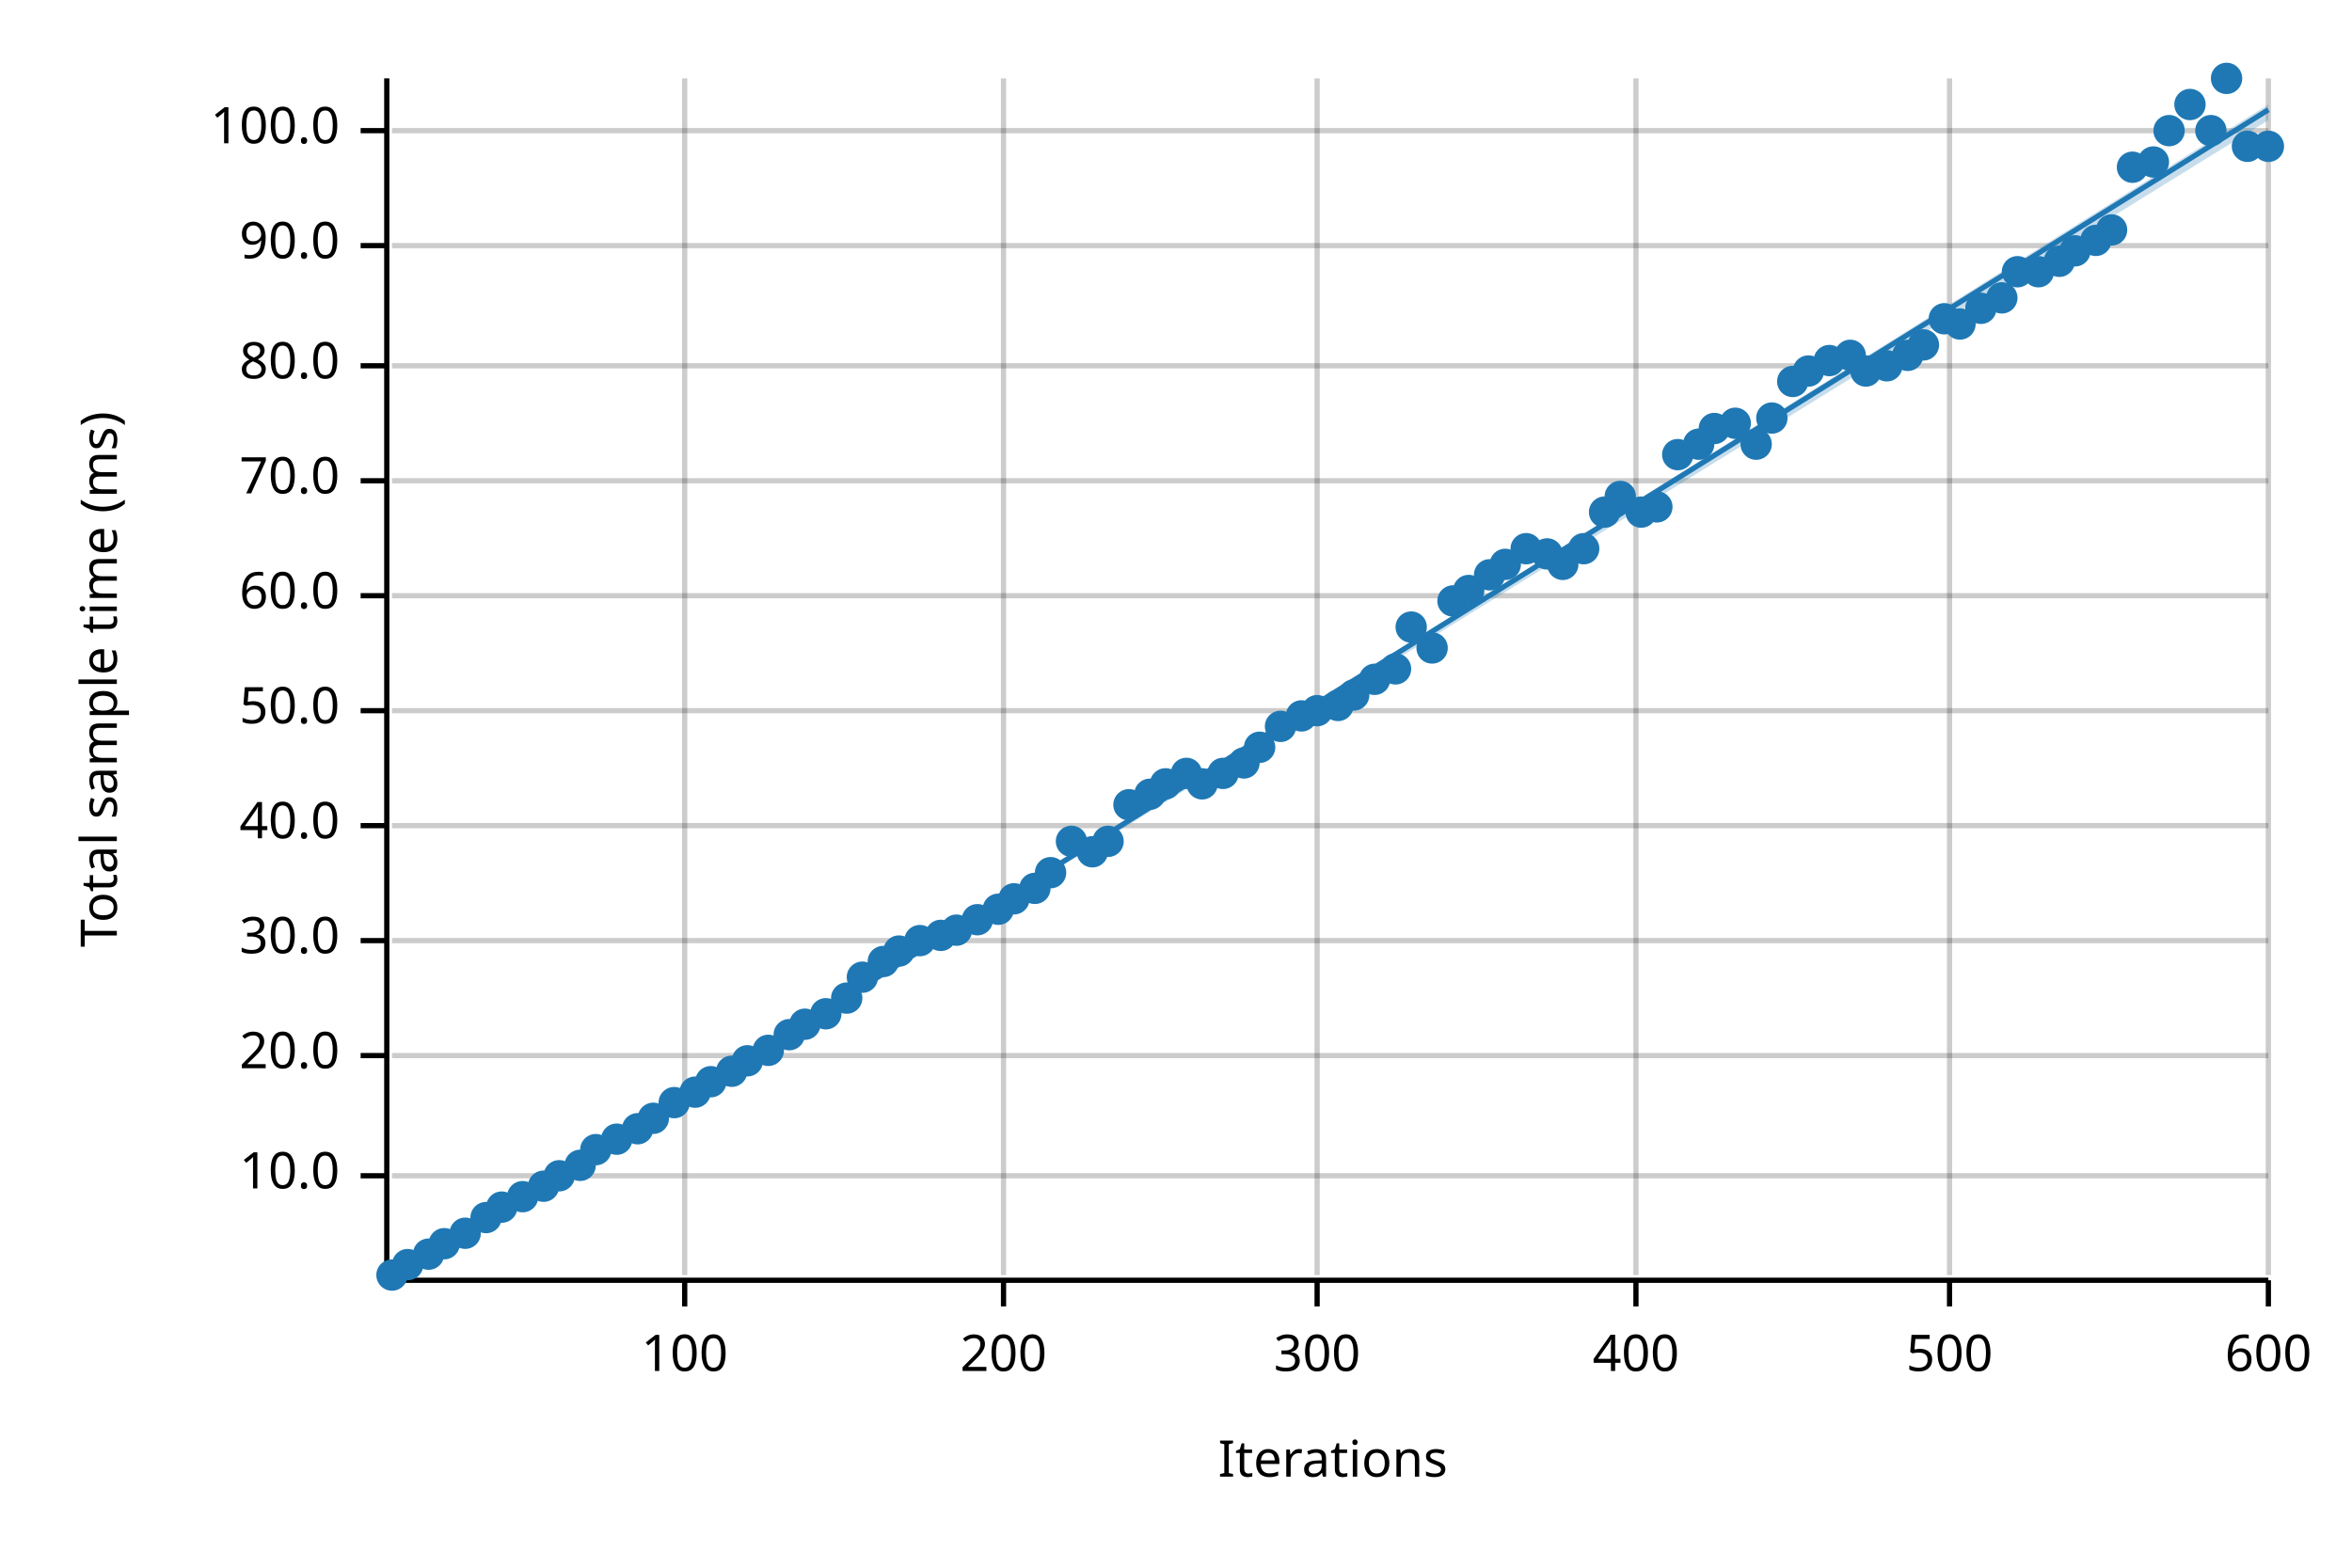
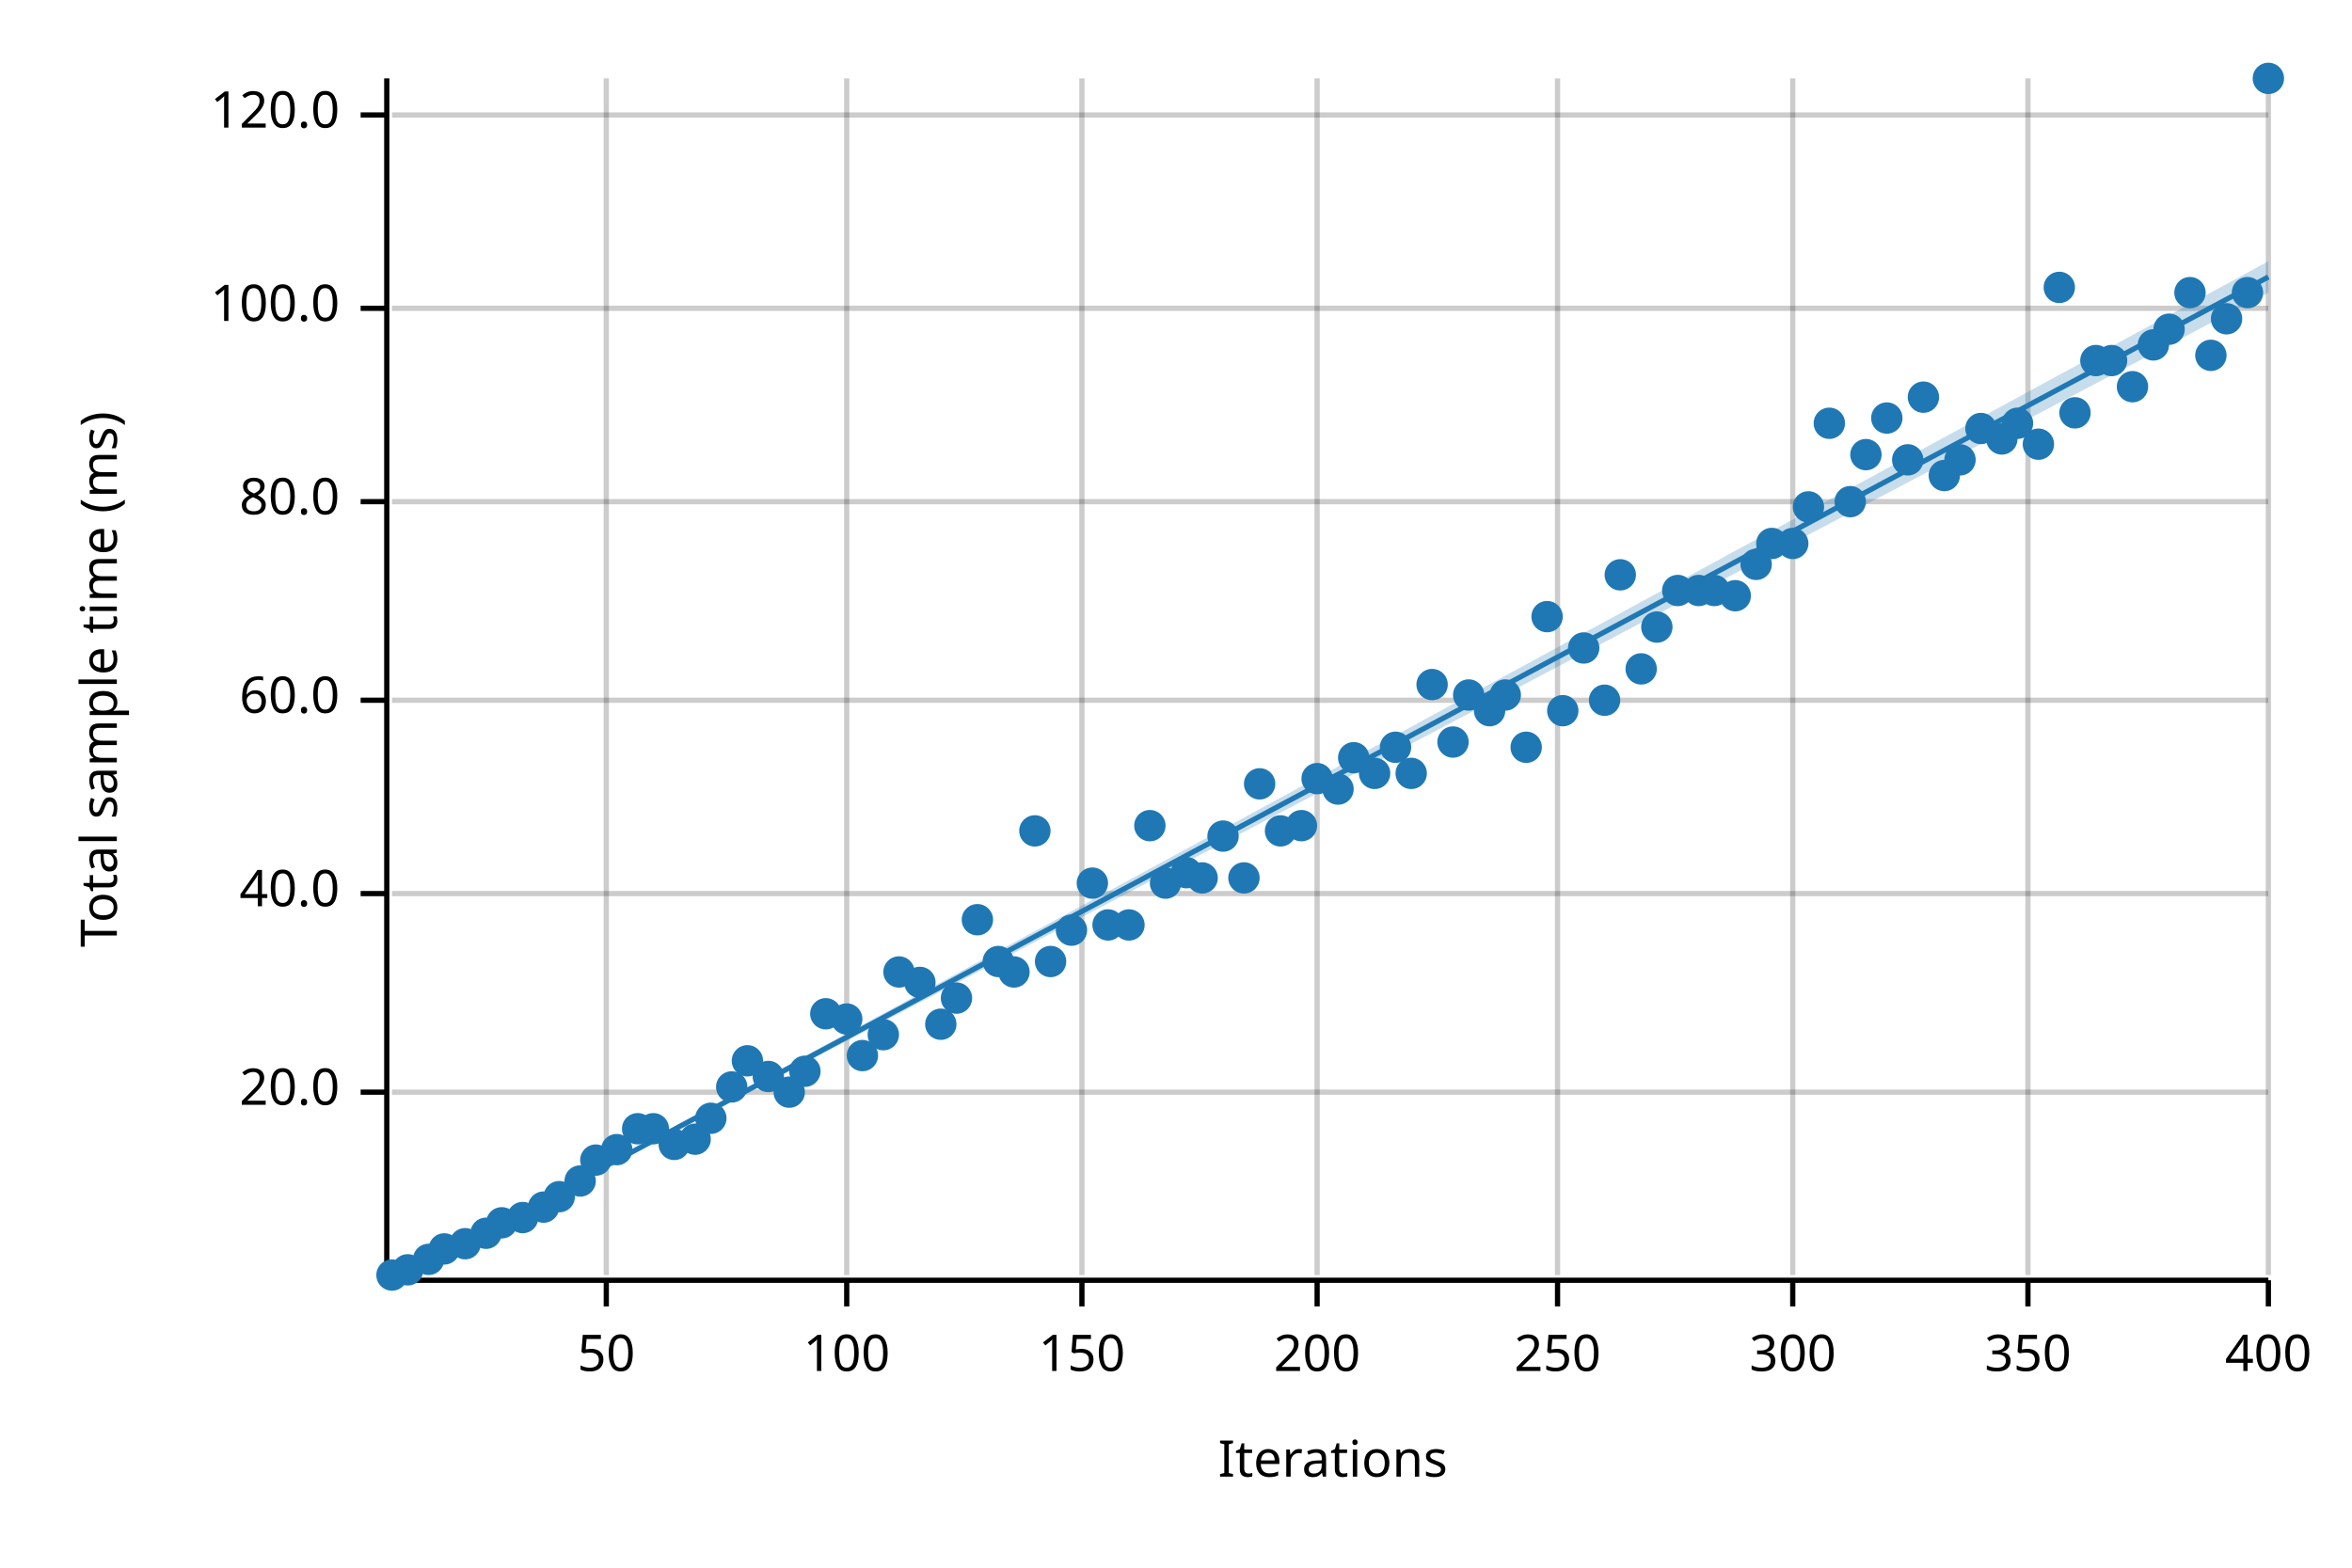
<svg xmlns="http://www.w3.org/2000/svg" width="450" height="300" viewBox="0 0 450 300">
  <text x="15" y="130" dy="0.76em" text-anchor="middle" font-family="sans-serif" font-size="9.677" opacity="1" fill="#000000" transform="rotate(270, 15, 130)">
Total sample time (ms)
</text>
  <text x="255" y="285" dy="-0.5ex" text-anchor="middle" font-family="sans-serif" font-size="9.677" opacity="1" fill="#000000">
Iterations
</text>
-   <line opacity="0.2" stroke="#000000" stroke-width="1" x1="131" y1="244" x2="131" y2="15" />
-   <line opacity="0.2" stroke="#000000" stroke-width="1" x1="192" y1="244" x2="192" y2="15" />
+   <line opacity="0.2" stroke="#000000" stroke-width="1" x1="116" y1="244" x2="116" y2="15" />
+   <line opacity="0.2" stroke="#000000" stroke-width="1" x1="162" y1="244" x2="162" y2="15" />
+   <line opacity="0.2" stroke="#000000" stroke-width="1" x1="207" y1="244" x2="207" y2="15" />
  <line opacity="0.2" stroke="#000000" stroke-width="1" x1="252" y1="244" x2="252" y2="15" />
-   <line opacity="0.2" stroke="#000000" stroke-width="1" x1="313" y1="244" x2="313" y2="15" />
-   <line opacity="0.2" stroke="#000000" stroke-width="1" x1="373" y1="244" x2="373" y2="15" />
+   <line opacity="0.2" stroke="#000000" stroke-width="1" x1="298" y1="244" x2="298" y2="15" />
+   <line opacity="0.2" stroke="#000000" stroke-width="1" x1="343" y1="244" x2="343" y2="15" />
+   <line opacity="0.2" stroke="#000000" stroke-width="1" x1="388" y1="244" x2="388" y2="15" />
  <line opacity="0.2" stroke="#000000" stroke-width="1" x1="434" y1="244" x2="434" y2="15" />
-   <line opacity="0.2" stroke="#000000" stroke-width="1" x1="75" y1="225" x2="434" y2="225" />
-   <line opacity="0.2" stroke="#000000" stroke-width="1" x1="75" y1="202" x2="434" y2="202" />
-   <line opacity="0.2" stroke="#000000" stroke-width="1" x1="75" y1="180" x2="434" y2="180" />
-   <line opacity="0.2" stroke="#000000" stroke-width="1" x1="75" y1="158" x2="434" y2="158" />
-   <line opacity="0.2" stroke="#000000" stroke-width="1" x1="75" y1="136" x2="434" y2="136" />
-   <line opacity="0.2" stroke="#000000" stroke-width="1" x1="75" y1="114" x2="434" y2="114" />
-   <line opacity="0.2" stroke="#000000" stroke-width="1" x1="75" y1="92" x2="434" y2="92" />
-   <line opacity="0.2" stroke="#000000" stroke-width="1" x1="75" y1="70" x2="434" y2="70" />
-   <line opacity="0.2" stroke="#000000" stroke-width="1" x1="75" y1="47" x2="434" y2="47" />
-   <line opacity="0.2" stroke="#000000" stroke-width="1" x1="75" y1="25" x2="434" y2="25" />
+   <line opacity="0.2" stroke="#000000" stroke-width="1" x1="75" y1="209" x2="434" y2="209" />
+   <line opacity="0.2" stroke="#000000" stroke-width="1" x1="75" y1="171" x2="434" y2="171" />
+   <line opacity="0.2" stroke="#000000" stroke-width="1" x1="75" y1="134" x2="434" y2="134" />
+   <line opacity="0.2" stroke="#000000" stroke-width="1" x1="75" y1="96" x2="434" y2="96" />
+   <line opacity="0.2" stroke="#000000" stroke-width="1" x1="75" y1="59" x2="434" y2="59" />
+   <line opacity="0.2" stroke="#000000" stroke-width="1" x1="75" y1="22" x2="434" y2="22" />
  <polyline fill="none" opacity="1" stroke="#000000" stroke-width="1" points="74,15 74,244 " />
-   <text x="65" y="225" dy="0.5ex" text-anchor="end" font-family="sans-serif" font-size="9.677" opacity="1" fill="#000000">
- 10.0
- </text>
-   <polyline fill="none" opacity="1" stroke="#000000" stroke-width="1" points="69,225 74,225 " />
-   <text x="65" y="202" dy="0.5ex" text-anchor="end" font-family="sans-serif" font-size="9.677" opacity="1" fill="#000000">
+   <text x="65" y="209" dy="0.5ex" text-anchor="end" font-family="sans-serif" font-size="9.677" opacity="1" fill="#000000">
20.0
</text>
-   <polyline fill="none" opacity="1" stroke="#000000" stroke-width="1" points="69,202 74,202 " />
-   <text x="65" y="180" dy="0.5ex" text-anchor="end" font-family="sans-serif" font-size="9.677" opacity="1" fill="#000000">
- 30.0
- </text>
-   <polyline fill="none" opacity="1" stroke="#000000" stroke-width="1" points="69,180 74,180 " />
-   <text x="65" y="158" dy="0.5ex" text-anchor="end" font-family="sans-serif" font-size="9.677" opacity="1" fill="#000000">
+   <polyline fill="none" opacity="1" stroke="#000000" stroke-width="1" points="69,209 74,209 " />
+   <text x="65" y="171" dy="0.5ex" text-anchor="end" font-family="sans-serif" font-size="9.677" opacity="1" fill="#000000">
40.0
</text>
-   <polyline fill="none" opacity="1" stroke="#000000" stroke-width="1" points="69,158 74,158 " />
-   <text x="65" y="136" dy="0.5ex" text-anchor="end" font-family="sans-serif" font-size="9.677" opacity="1" fill="#000000">
- 50.0
- </text>
-   <polyline fill="none" opacity="1" stroke="#000000" stroke-width="1" points="69,136 74,136 " />
-   <text x="65" y="114" dy="0.5ex" text-anchor="end" font-family="sans-serif" font-size="9.677" opacity="1" fill="#000000">
+   <polyline fill="none" opacity="1" stroke="#000000" stroke-width="1" points="69,171 74,171 " />
+   <text x="65" y="134" dy="0.5ex" text-anchor="end" font-family="sans-serif" font-size="9.677" opacity="1" fill="#000000">
60.0
</text>
-   <polyline fill="none" opacity="1" stroke="#000000" stroke-width="1" points="69,114 74,114 " />
-   <text x="65" y="92" dy="0.5ex" text-anchor="end" font-family="sans-serif" font-size="9.677" opacity="1" fill="#000000">
- 70.0
- </text>
-   <polyline fill="none" opacity="1" stroke="#000000" stroke-width="1" points="69,92 74,92 " />
-   <text x="65" y="70" dy="0.5ex" text-anchor="end" font-family="sans-serif" font-size="9.677" opacity="1" fill="#000000">
+   <polyline fill="none" opacity="1" stroke="#000000" stroke-width="1" points="69,134 74,134 " />
+   <text x="65" y="96" dy="0.5ex" text-anchor="end" font-family="sans-serif" font-size="9.677" opacity="1" fill="#000000">
80.0
</text>
-   <polyline fill="none" opacity="1" stroke="#000000" stroke-width="1" points="69,70 74,70 " />
-   <text x="65" y="47" dy="0.5ex" text-anchor="end" font-family="sans-serif" font-size="9.677" opacity="1" fill="#000000">
- 90.0
- </text>
-   <polyline fill="none" opacity="1" stroke="#000000" stroke-width="1" points="69,47 74,47 " />
-   <text x="65" y="25" dy="0.5ex" text-anchor="end" font-family="sans-serif" font-size="9.677" opacity="1" fill="#000000">
+   <polyline fill="none" opacity="1" stroke="#000000" stroke-width="1" points="69,96 74,96 " />
+   <text x="65" y="59" dy="0.5ex" text-anchor="end" font-family="sans-serif" font-size="9.677" opacity="1" fill="#000000">
100.0
</text>
-   <polyline fill="none" opacity="1" stroke="#000000" stroke-width="1" points="69,25 74,25 " />
+   <polyline fill="none" opacity="1" stroke="#000000" stroke-width="1" points="69,59 74,59 " />
+   <text x="65" y="22" dy="0.5ex" text-anchor="end" font-family="sans-serif" font-size="9.677" opacity="1" fill="#000000">
+ 120.0
+ </text>
+   <polyline fill="none" opacity="1" stroke="#000000" stroke-width="1" points="69,22 74,22 " />
  <polyline fill="none" opacity="1" stroke="#000000" stroke-width="1" points="75,245 434,245 " />
-   <text x="131" y="255" dy="0.76em" text-anchor="middle" font-family="sans-serif" font-size="9.677" opacity="1" fill="#000000">
+   <text x="116" y="255" dy="0.76em" text-anchor="middle" font-family="sans-serif" font-size="9.677" opacity="1" fill="#000000">
+ 50
+ </text>
+   <polyline fill="none" opacity="1" stroke="#000000" stroke-width="1" points="116,245 116,250 " />
+   <text x="162" y="255" dy="0.76em" text-anchor="middle" font-family="sans-serif" font-size="9.677" opacity="1" fill="#000000">
100
</text>
-   <polyline fill="none" opacity="1" stroke="#000000" stroke-width="1" points="131,245 131,250 " />
-   <text x="192" y="255" dy="0.76em" text-anchor="middle" font-family="sans-serif" font-size="9.677" opacity="1" fill="#000000">
+   <polyline fill="none" opacity="1" stroke="#000000" stroke-width="1" points="162,245 162,250 " />
+   <text x="207" y="255" dy="0.76em" text-anchor="middle" font-family="sans-serif" font-size="9.677" opacity="1" fill="#000000">
+ 150
+ </text>
+   <polyline fill="none" opacity="1" stroke="#000000" stroke-width="1" points="207,245 207,250 " />
+   <text x="252" y="255" dy="0.76em" text-anchor="middle" font-family="sans-serif" font-size="9.677" opacity="1" fill="#000000">
200
</text>
-   <polyline fill="none" opacity="1" stroke="#000000" stroke-width="1" points="192,245 192,250 " />
-   <text x="252" y="255" dy="0.76em" text-anchor="middle" font-family="sans-serif" font-size="9.677" opacity="1" fill="#000000">
+   <polyline fill="none" opacity="1" stroke="#000000" stroke-width="1" points="252,245 252,250 " />
+   <text x="298" y="255" dy="0.76em" text-anchor="middle" font-family="sans-serif" font-size="9.677" opacity="1" fill="#000000">
+ 250
+ </text>
+   <polyline fill="none" opacity="1" stroke="#000000" stroke-width="1" points="298,245 298,250 " />
+   <text x="343" y="255" dy="0.76em" text-anchor="middle" font-family="sans-serif" font-size="9.677" opacity="1" fill="#000000">
300
</text>
-   <polyline fill="none" opacity="1" stroke="#000000" stroke-width="1" points="252,245 252,250 " />
-   <text x="313" y="255" dy="0.76em" text-anchor="middle" font-family="sans-serif" font-size="9.677" opacity="1" fill="#000000">
+   <polyline fill="none" opacity="1" stroke="#000000" stroke-width="1" points="343,245 343,250 " />
+   <text x="388" y="255" dy="0.76em" text-anchor="middle" font-family="sans-serif" font-size="9.677" opacity="1" fill="#000000">
+ 350
+ </text>
+   <polyline fill="none" opacity="1" stroke="#000000" stroke-width="1" points="388,245 388,250 " />
+   <text x="434" y="255" dy="0.76em" text-anchor="middle" font-family="sans-serif" font-size="9.677" opacity="1" fill="#000000">
400
- </text>
-   <polyline fill="none" opacity="1" stroke="#000000" stroke-width="1" points="313,245 313,250 " />
-   <text x="373" y="255" dy="0.76em" text-anchor="middle" font-family="sans-serif" font-size="9.677" opacity="1" fill="#000000">
- 500
- </text>
-   <polyline fill="none" opacity="1" stroke="#000000" stroke-width="1" points="373,245 373,250 " />
-   <text x="434" y="255" dy="0.76em" text-anchor="middle" font-family="sans-serif" font-size="9.677" opacity="1" fill="#000000">
- 600
</text>
  <polyline fill="none" opacity="1" stroke="#000000" stroke-width="1" points="434,245 434,250 " />
  <circle cx="75" cy="244" r="3" opacity="1" fill="#1F78B4" stroke="none" stroke-width="1" />
-   <circle cx="78" cy="242" r="3" opacity="1" fill="#1F78B4" stroke="none" stroke-width="1" />
-   <circle cx="82" cy="240" r="3" opacity="1" fill="#1F78B4" stroke="none" stroke-width="1" />
-   <circle cx="85" cy="238" r="3" opacity="1" fill="#1F78B4" stroke="none" stroke-width="1" />
-   <circle cx="89" cy="236" r="3" opacity="1" fill="#1F78B4" stroke="none" stroke-width="1" />
-   <circle cx="93" cy="233" r="3" opacity="1" fill="#1F78B4" stroke="none" stroke-width="1" />
-   <circle cx="96" cy="231" r="3" opacity="1" fill="#1F78B4" stroke="none" stroke-width="1" />
-   <circle cx="100" cy="229" r="3" opacity="1" fill="#1F78B4" stroke="none" stroke-width="1" />
-   <circle cx="104" cy="227" r="3" opacity="1" fill="#1F78B4" stroke="none" stroke-width="1" />
-   <circle cx="107" cy="225" r="3" opacity="1" fill="#1F78B4" stroke="none" stroke-width="1" />
-   <circle cx="111" cy="223" r="3" opacity="1" fill="#1F78B4" stroke="none" stroke-width="1" />
-   <circle cx="114" cy="220" r="3" opacity="1" fill="#1F78B4" stroke="none" stroke-width="1" />
-   <circle cx="118" cy="218" r="3" opacity="1" fill="#1F78B4" stroke="none" stroke-width="1" />
+   <circle cx="78" cy="243" r="3" opacity="1" fill="#1F78B4" stroke="none" stroke-width="1" />
+   <circle cx="82" cy="241" r="3" opacity="1" fill="#1F78B4" stroke="none" stroke-width="1" />
+   <circle cx="85" cy="239" r="3" opacity="1" fill="#1F78B4" stroke="none" stroke-width="1" />
+   <circle cx="89" cy="238" r="3" opacity="1" fill="#1F78B4" stroke="none" stroke-width="1" />
+   <circle cx="93" cy="236" r="3" opacity="1" fill="#1F78B4" stroke="none" stroke-width="1" />
+   <circle cx="96" cy="234" r="3" opacity="1" fill="#1F78B4" stroke="none" stroke-width="1" />
+   <circle cx="100" cy="233" r="3" opacity="1" fill="#1F78B4" stroke="none" stroke-width="1" />
+   <circle cx="104" cy="231" r="3" opacity="1" fill="#1F78B4" stroke="none" stroke-width="1" />
+   <circle cx="107" cy="229" r="3" opacity="1" fill="#1F78B4" stroke="none" stroke-width="1" />
+   <circle cx="111" cy="226" r="3" opacity="1" fill="#1F78B4" stroke="none" stroke-width="1" />
+   <circle cx="114" cy="222" r="3" opacity="1" fill="#1F78B4" stroke="none" stroke-width="1" />
+   <circle cx="118" cy="220" r="3" opacity="1" fill="#1F78B4" stroke="none" stroke-width="1" />
  <circle cx="122" cy="216" r="3" opacity="1" fill="#1F78B4" stroke="none" stroke-width="1" />
-   <circle cx="125" cy="214" r="3" opacity="1" fill="#1F78B4" stroke="none" stroke-width="1" />
-   <circle cx="129" cy="211" r="3" opacity="1" fill="#1F78B4" stroke="none" stroke-width="1" />
-   <circle cx="133" cy="209" r="3" opacity="1" fill="#1F78B4" stroke="none" stroke-width="1" />
-   <circle cx="136" cy="207" r="3" opacity="1" fill="#1F78B4" stroke="none" stroke-width="1" />
-   <circle cx="140" cy="205" r="3" opacity="1" fill="#1F78B4" stroke="none" stroke-width="1" />
+   <circle cx="125" cy="216" r="3" opacity="1" fill="#1F78B4" stroke="none" stroke-width="1" />
+   <circle cx="129" cy="219" r="3" opacity="1" fill="#1F78B4" stroke="none" stroke-width="1" />
+   <circle cx="133" cy="218" r="3" opacity="1" fill="#1F78B4" stroke="none" stroke-width="1" />
+   <circle cx="136" cy="214" r="3" opacity="1" fill="#1F78B4" stroke="none" stroke-width="1" />
+   <circle cx="140" cy="208" r="3" opacity="1" fill="#1F78B4" stroke="none" stroke-width="1" />
  <circle cx="143" cy="203" r="3" opacity="1" fill="#1F78B4" stroke="none" stroke-width="1" />
-   <circle cx="147" cy="201" r="3" opacity="1" fill="#1F78B4" stroke="none" stroke-width="1" />
-   <circle cx="151" cy="198" r="3" opacity="1" fill="#1F78B4" stroke="none" stroke-width="1" />
-   <circle cx="154" cy="196" r="3" opacity="1" fill="#1F78B4" stroke="none" stroke-width="1" />
+   <circle cx="147" cy="206" r="3" opacity="1" fill="#1F78B4" stroke="none" stroke-width="1" />
+   <circle cx="151" cy="209" r="3" opacity="1" fill="#1F78B4" stroke="none" stroke-width="1" />
+   <circle cx="154" cy="205" r="3" opacity="1" fill="#1F78B4" stroke="none" stroke-width="1" />
  <circle cx="158" cy="194" r="3" opacity="1" fill="#1F78B4" stroke="none" stroke-width="1" />
-   <circle cx="162" cy="191" r="3" opacity="1" fill="#1F78B4" stroke="none" stroke-width="1" />
-   <circle cx="165" cy="187" r="3" opacity="1" fill="#1F78B4" stroke="none" stroke-width="1" />
-   <circle cx="169" cy="184" r="3" opacity="1" fill="#1F78B4" stroke="none" stroke-width="1" />
-   <circle cx="172" cy="182" r="3" opacity="1" fill="#1F78B4" stroke="none" stroke-width="1" />
-   <circle cx="176" cy="180" r="3" opacity="1" fill="#1F78B4" stroke="none" stroke-width="1" />
-   <circle cx="180" cy="179" r="3" opacity="1" fill="#1F78B4" stroke="none" stroke-width="1" />
-   <circle cx="183" cy="178" r="3" opacity="1" fill="#1F78B4" stroke="none" stroke-width="1" />
+   <circle cx="162" cy="195" r="3" opacity="1" fill="#1F78B4" stroke="none" stroke-width="1" />
+   <circle cx="165" cy="202" r="3" opacity="1" fill="#1F78B4" stroke="none" stroke-width="1" />
+   <circle cx="169" cy="198" r="3" opacity="1" fill="#1F78B4" stroke="none" stroke-width="1" />
+   <circle cx="172" cy="186" r="3" opacity="1" fill="#1F78B4" stroke="none" stroke-width="1" />
+   <circle cx="176" cy="188" r="3" opacity="1" fill="#1F78B4" stroke="none" stroke-width="1" />
+   <circle cx="180" cy="196" r="3" opacity="1" fill="#1F78B4" stroke="none" stroke-width="1" />
+   <circle cx="183" cy="191" r="3" opacity="1" fill="#1F78B4" stroke="none" stroke-width="1" />
  <circle cx="187" cy="176" r="3" opacity="1" fill="#1F78B4" stroke="none" stroke-width="1" />
-   <circle cx="191" cy="174" r="3" opacity="1" fill="#1F78B4" stroke="none" stroke-width="1" />
-   <circle cx="194" cy="172" r="3" opacity="1" fill="#1F78B4" stroke="none" stroke-width="1" />
-   <circle cx="198" cy="170" r="3" opacity="1" fill="#1F78B4" stroke="none" stroke-width="1" />
-   <circle cx="201" cy="167" r="3" opacity="1" fill="#1F78B4" stroke="none" stroke-width="1" />
-   <circle cx="205" cy="161" r="3" opacity="1" fill="#1F78B4" stroke="none" stroke-width="1" />
-   <circle cx="209" cy="163" r="3" opacity="1" fill="#1F78B4" stroke="none" stroke-width="1" />
-   <circle cx="212" cy="161" r="3" opacity="1" fill="#1F78B4" stroke="none" stroke-width="1" />
-   <circle cx="216" cy="154" r="3" opacity="1" fill="#1F78B4" stroke="none" stroke-width="1" />
-   <circle cx="220" cy="152" r="3" opacity="1" fill="#1F78B4" stroke="none" stroke-width="1" />
-   <circle cx="223" cy="150" r="3" opacity="1" fill="#1F78B4" stroke="none" stroke-width="1" />
-   <circle cx="227" cy="148" r="3" opacity="1" fill="#1F78B4" stroke="none" stroke-width="1" />
-   <circle cx="230" cy="150" r="3" opacity="1" fill="#1F78B4" stroke="none" stroke-width="1" />
-   <circle cx="234" cy="148" r="3" opacity="1" fill="#1F78B4" stroke="none" stroke-width="1" />
-   <circle cx="238" cy="146" r="3" opacity="1" fill="#1F78B4" stroke="none" stroke-width="1" />
-   <circle cx="241" cy="143" r="3" opacity="1" fill="#1F78B4" stroke="none" stroke-width="1" />
-   <circle cx="245" cy="139" r="3" opacity="1" fill="#1F78B4" stroke="none" stroke-width="1" />
-   <circle cx="249" cy="137" r="3" opacity="1" fill="#1F78B4" stroke="none" stroke-width="1" />
-   <circle cx="252" cy="136" r="3" opacity="1" fill="#1F78B4" stroke="none" stroke-width="1" />
-   <circle cx="256" cy="135" r="3" opacity="1" fill="#1F78B4" stroke="none" stroke-width="1" />
-   <circle cx="259" cy="133" r="3" opacity="1" fill="#1F78B4" stroke="none" stroke-width="1" />
-   <circle cx="263" cy="130" r="3" opacity="1" fill="#1F78B4" stroke="none" stroke-width="1" />
-   <circle cx="267" cy="128" r="3" opacity="1" fill="#1F78B4" stroke="none" stroke-width="1" />
-   <circle cx="270" cy="120" r="3" opacity="1" fill="#1F78B4" stroke="none" stroke-width="1" />
-   <circle cx="274" cy="124" r="3" opacity="1" fill="#1F78B4" stroke="none" stroke-width="1" />
-   <circle cx="278" cy="115" r="3" opacity="1" fill="#1F78B4" stroke="none" stroke-width="1" />
-   <circle cx="281" cy="113" r="3" opacity="1" fill="#1F78B4" stroke="none" stroke-width="1" />
-   <circle cx="285" cy="110" r="3" opacity="1" fill="#1F78B4" stroke="none" stroke-width="1" />
-   <circle cx="288" cy="108" r="3" opacity="1" fill="#1F78B4" stroke="none" stroke-width="1" />
-   <circle cx="292" cy="105" r="3" opacity="1" fill="#1F78B4" stroke="none" stroke-width="1" />
-   <circle cx="296" cy="106" r="3" opacity="1" fill="#1F78B4" stroke="none" stroke-width="1" />
-   <circle cx="299" cy="108" r="3" opacity="1" fill="#1F78B4" stroke="none" stroke-width="1" />
-   <circle cx="303" cy="105" r="3" opacity="1" fill="#1F78B4" stroke="none" stroke-width="1" />
-   <circle cx="307" cy="98" r="3" opacity="1" fill="#1F78B4" stroke="none" stroke-width="1" />
-   <circle cx="310" cy="95" r="3" opacity="1" fill="#1F78B4" stroke="none" stroke-width="1" />
-   <circle cx="314" cy="98" r="3" opacity="1" fill="#1F78B4" stroke="none" stroke-width="1" />
-   <circle cx="317" cy="97" r="3" opacity="1" fill="#1F78B4" stroke="none" stroke-width="1" />
-   <circle cx="321" cy="87" r="3" opacity="1" fill="#1F78B4" stroke="none" stroke-width="1" />
-   <circle cx="325" cy="85" r="3" opacity="1" fill="#1F78B4" stroke="none" stroke-width="1" />
-   <circle cx="328" cy="82" r="3" opacity="1" fill="#1F78B4" stroke="none" stroke-width="1" />
-   <circle cx="332" cy="81" r="3" opacity="1" fill="#1F78B4" stroke="none" stroke-width="1" />
-   <circle cx="336" cy="85" r="3" opacity="1" fill="#1F78B4" stroke="none" stroke-width="1" />
-   <circle cx="339" cy="80" r="3" opacity="1" fill="#1F78B4" stroke="none" stroke-width="1" />
-   <circle cx="343" cy="73" r="3" opacity="1" fill="#1F78B4" stroke="none" stroke-width="1" />
-   <circle cx="346" cy="71" r="3" opacity="1" fill="#1F78B4" stroke="none" stroke-width="1" />
-   <circle cx="350" cy="69" r="3" opacity="1" fill="#1F78B4" stroke="none" stroke-width="1" />
-   <circle cx="354" cy="68" r="3" opacity="1" fill="#1F78B4" stroke="none" stroke-width="1" />
-   <circle cx="357" cy="71" r="3" opacity="1" fill="#1F78B4" stroke="none" stroke-width="1" />
-   <circle cx="361" cy="70" r="3" opacity="1" fill="#1F78B4" stroke="none" stroke-width="1" />
-   <circle cx="365" cy="68" r="3" opacity="1" fill="#1F78B4" stroke="none" stroke-width="1" />
-   <circle cx="368" cy="66" r="3" opacity="1" fill="#1F78B4" stroke="none" stroke-width="1" />
-   <circle cx="372" cy="61" r="3" opacity="1" fill="#1F78B4" stroke="none" stroke-width="1" />
-   <circle cx="375" cy="62" r="3" opacity="1" fill="#1F78B4" stroke="none" stroke-width="1" />
-   <circle cx="379" cy="59" r="3" opacity="1" fill="#1F78B4" stroke="none" stroke-width="1" />
-   <circle cx="383" cy="57" r="3" opacity="1" fill="#1F78B4" stroke="none" stroke-width="1" />
-   <circle cx="386" cy="52" r="3" opacity="1" fill="#1F78B4" stroke="none" stroke-width="1" />
-   <circle cx="390" cy="52" r="3" opacity="1" fill="#1F78B4" stroke="none" stroke-width="1" />
-   <circle cx="394" cy="50" r="3" opacity="1" fill="#1F78B4" stroke="none" stroke-width="1" />
-   <circle cx="397" cy="48" r="3" opacity="1" fill="#1F78B4" stroke="none" stroke-width="1" />
-   <circle cx="401" cy="46" r="3" opacity="1" fill="#1F78B4" stroke="none" stroke-width="1" />
-   <circle cx="404" cy="44" r="3" opacity="1" fill="#1F78B4" stroke="none" stroke-width="1" />
-   <circle cx="408" cy="32" r="3" opacity="1" fill="#1F78B4" stroke="none" stroke-width="1" />
-   <circle cx="412" cy="31" r="3" opacity="1" fill="#1F78B4" stroke="none" stroke-width="1" />
-   <circle cx="415" cy="25" r="3" opacity="1" fill="#1F78B4" stroke="none" stroke-width="1" />
-   <circle cx="419" cy="20" r="3" opacity="1" fill="#1F78B4" stroke="none" stroke-width="1" />
-   <circle cx="423" cy="25" r="3" opacity="1" fill="#1F78B4" stroke="none" stroke-width="1" />
-   <circle cx="426" cy="15" r="3" opacity="1" fill="#1F78B4" stroke="none" stroke-width="1" />
-   <circle cx="430" cy="28" r="3" opacity="1" fill="#1F78B4" stroke="none" stroke-width="1" />
-   <circle cx="434" cy="28" r="3" opacity="1" fill="#1F78B4" stroke="none" stroke-width="1" />
-   <polyline fill="none" opacity="1" stroke="#1F78B4" stroke-width="1" points="75,245 434,21 " />
-   <polygon opacity="0.25" fill="#1F78B4" points="75,245 434,23 434,20 " />
+   <circle cx="191" cy="184" r="3" opacity="1" fill="#1F78B4" stroke="none" stroke-width="1" />
+   <circle cx="194" cy="186" r="3" opacity="1" fill="#1F78B4" stroke="none" stroke-width="1" />
+   <circle cx="198" cy="159" r="3" opacity="1" fill="#1F78B4" stroke="none" stroke-width="1" />
+   <circle cx="201" cy="184" r="3" opacity="1" fill="#1F78B4" stroke="none" stroke-width="1" />
+   <circle cx="205" cy="178" r="3" opacity="1" fill="#1F78B4" stroke="none" stroke-width="1" />
+   <circle cx="209" cy="169" r="3" opacity="1" fill="#1F78B4" stroke="none" stroke-width="1" />
+   <circle cx="212" cy="177" r="3" opacity="1" fill="#1F78B4" stroke="none" stroke-width="1" />
+   <circle cx="216" cy="177" r="3" opacity="1" fill="#1F78B4" stroke="none" stroke-width="1" />
+   <circle cx="220" cy="158" r="3" opacity="1" fill="#1F78B4" stroke="none" stroke-width="1" />
+   <circle cx="223" cy="169" r="3" opacity="1" fill="#1F78B4" stroke="none" stroke-width="1" />
+   <circle cx="227" cy="167" r="3" opacity="1" fill="#1F78B4" stroke="none" stroke-width="1" />
+   <circle cx="230" cy="168" r="3" opacity="1" fill="#1F78B4" stroke="none" stroke-width="1" />
+   <circle cx="234" cy="160" r="3" opacity="1" fill="#1F78B4" stroke="none" stroke-width="1" />
+   <circle cx="238" cy="168" r="3" opacity="1" fill="#1F78B4" stroke="none" stroke-width="1" />
+   <circle cx="241" cy="150" r="3" opacity="1" fill="#1F78B4" stroke="none" stroke-width="1" />
+   <circle cx="245" cy="159" r="3" opacity="1" fill="#1F78B4" stroke="none" stroke-width="1" />
+   <circle cx="249" cy="158" r="3" opacity="1" fill="#1F78B4" stroke="none" stroke-width="1" />
+   <circle cx="252" cy="149" r="3" opacity="1" fill="#1F78B4" stroke="none" stroke-width="1" />
+   <circle cx="256" cy="151" r="3" opacity="1" fill="#1F78B4" stroke="none" stroke-width="1" />
+   <circle cx="259" cy="145" r="3" opacity="1" fill="#1F78B4" stroke="none" stroke-width="1" />
+   <circle cx="263" cy="148" r="3" opacity="1" fill="#1F78B4" stroke="none" stroke-width="1" />
+   <circle cx="267" cy="143" r="3" opacity="1" fill="#1F78B4" stroke="none" stroke-width="1" />
+   <circle cx="270" cy="148" r="3" opacity="1" fill="#1F78B4" stroke="none" stroke-width="1" />
+   <circle cx="274" cy="131" r="3" opacity="1" fill="#1F78B4" stroke="none" stroke-width="1" />
+   <circle cx="278" cy="142" r="3" opacity="1" fill="#1F78B4" stroke="none" stroke-width="1" />
+   <circle cx="281" cy="133" r="3" opacity="1" fill="#1F78B4" stroke="none" stroke-width="1" />
+   <circle cx="285" cy="136" r="3" opacity="1" fill="#1F78B4" stroke="none" stroke-width="1" />
+   <circle cx="288" cy="133" r="3" opacity="1" fill="#1F78B4" stroke="none" stroke-width="1" />
+   <circle cx="292" cy="143" r="3" opacity="1" fill="#1F78B4" stroke="none" stroke-width="1" />
+   <circle cx="296" cy="118" r="3" opacity="1" fill="#1F78B4" stroke="none" stroke-width="1" />
+   <circle cx="299" cy="136" r="3" opacity="1" fill="#1F78B4" stroke="none" stroke-width="1" />
+   <circle cx="303" cy="124" r="3" opacity="1" fill="#1F78B4" stroke="none" stroke-width="1" />
+   <circle cx="307" cy="134" r="3" opacity="1" fill="#1F78B4" stroke="none" stroke-width="1" />
+   <circle cx="310" cy="110" r="3" opacity="1" fill="#1F78B4" stroke="none" stroke-width="1" />
+   <circle cx="314" cy="128" r="3" opacity="1" fill="#1F78B4" stroke="none" stroke-width="1" />
+   <circle cx="317" cy="120" r="3" opacity="1" fill="#1F78B4" stroke="none" stroke-width="1" />
+   <circle cx="321" cy="113" r="3" opacity="1" fill="#1F78B4" stroke="none" stroke-width="1" />
+   <circle cx="325" cy="113" r="3" opacity="1" fill="#1F78B4" stroke="none" stroke-width="1" />
+   <circle cx="328" cy="113" r="3" opacity="1" fill="#1F78B4" stroke="none" stroke-width="1" />
+   <circle cx="332" cy="114" r="3" opacity="1" fill="#1F78B4" stroke="none" stroke-width="1" />
+   <circle cx="336" cy="108" r="3" opacity="1" fill="#1F78B4" stroke="none" stroke-width="1" />
+   <circle cx="339" cy="104" r="3" opacity="1" fill="#1F78B4" stroke="none" stroke-width="1" />
+   <circle cx="343" cy="104" r="3" opacity="1" fill="#1F78B4" stroke="none" stroke-width="1" />
+   <circle cx="346" cy="97" r="3" opacity="1" fill="#1F78B4" stroke="none" stroke-width="1" />
+   <circle cx="350" cy="81" r="3" opacity="1" fill="#1F78B4" stroke="none" stroke-width="1" />
+   <circle cx="354" cy="96" r="3" opacity="1" fill="#1F78B4" stroke="none" stroke-width="1" />
+   <circle cx="357" cy="87" r="3" opacity="1" fill="#1F78B4" stroke="none" stroke-width="1" />
+   <circle cx="361" cy="80" r="3" opacity="1" fill="#1F78B4" stroke="none" stroke-width="1" />
+   <circle cx="365" cy="88" r="3" opacity="1" fill="#1F78B4" stroke="none" stroke-width="1" />
+   <circle cx="368" cy="76" r="3" opacity="1" fill="#1F78B4" stroke="none" stroke-width="1" />
+   <circle cx="372" cy="91" r="3" opacity="1" fill="#1F78B4" stroke="none" stroke-width="1" />
+   <circle cx="375" cy="88" r="3" opacity="1" fill="#1F78B4" stroke="none" stroke-width="1" />
+   <circle cx="379" cy="82" r="3" opacity="1" fill="#1F78B4" stroke="none" stroke-width="1" />
+   <circle cx="383" cy="84" r="3" opacity="1" fill="#1F78B4" stroke="none" stroke-width="1" />
+   <circle cx="386" cy="81" r="3" opacity="1" fill="#1F78B4" stroke="none" stroke-width="1" />
+   <circle cx="390" cy="85" r="3" opacity="1" fill="#1F78B4" stroke="none" stroke-width="1" />
+   <circle cx="394" cy="55" r="3" opacity="1" fill="#1F78B4" stroke="none" stroke-width="1" />
+   <circle cx="397" cy="79" r="3" opacity="1" fill="#1F78B4" stroke="none" stroke-width="1" />
+   <circle cx="401" cy="69" r="3" opacity="1" fill="#1F78B4" stroke="none" stroke-width="1" />
+   <circle cx="404" cy="69" r="3" opacity="1" fill="#1F78B4" stroke="none" stroke-width="1" />
+   <circle cx="408" cy="74" r="3" opacity="1" fill="#1F78B4" stroke="none" stroke-width="1" />
+   <circle cx="412" cy="66" r="3" opacity="1" fill="#1F78B4" stroke="none" stroke-width="1" />
+   <circle cx="415" cy="63" r="3" opacity="1" fill="#1F78B4" stroke="none" stroke-width="1" />
+   <circle cx="419" cy="56" r="3" opacity="1" fill="#1F78B4" stroke="none" stroke-width="1" />
+   <circle cx="423" cy="68" r="3" opacity="1" fill="#1F78B4" stroke="none" stroke-width="1" />
+   <circle cx="426" cy="61" r="3" opacity="1" fill="#1F78B4" stroke="none" stroke-width="1" />
+   <circle cx="430" cy="56" r="3" opacity="1" fill="#1F78B4" stroke="none" stroke-width="1" />
+   <circle cx="434" cy="15" r="3" opacity="1" fill="#1F78B4" stroke="none" stroke-width="1" />
+   <polyline fill="none" opacity="1" stroke="#1F78B4" stroke-width="1" points="75,245 434,53 " />
+   <polygon opacity="0.25" fill="#1F78B4" points="75,245 434,56 434,50 " />
</svg>
